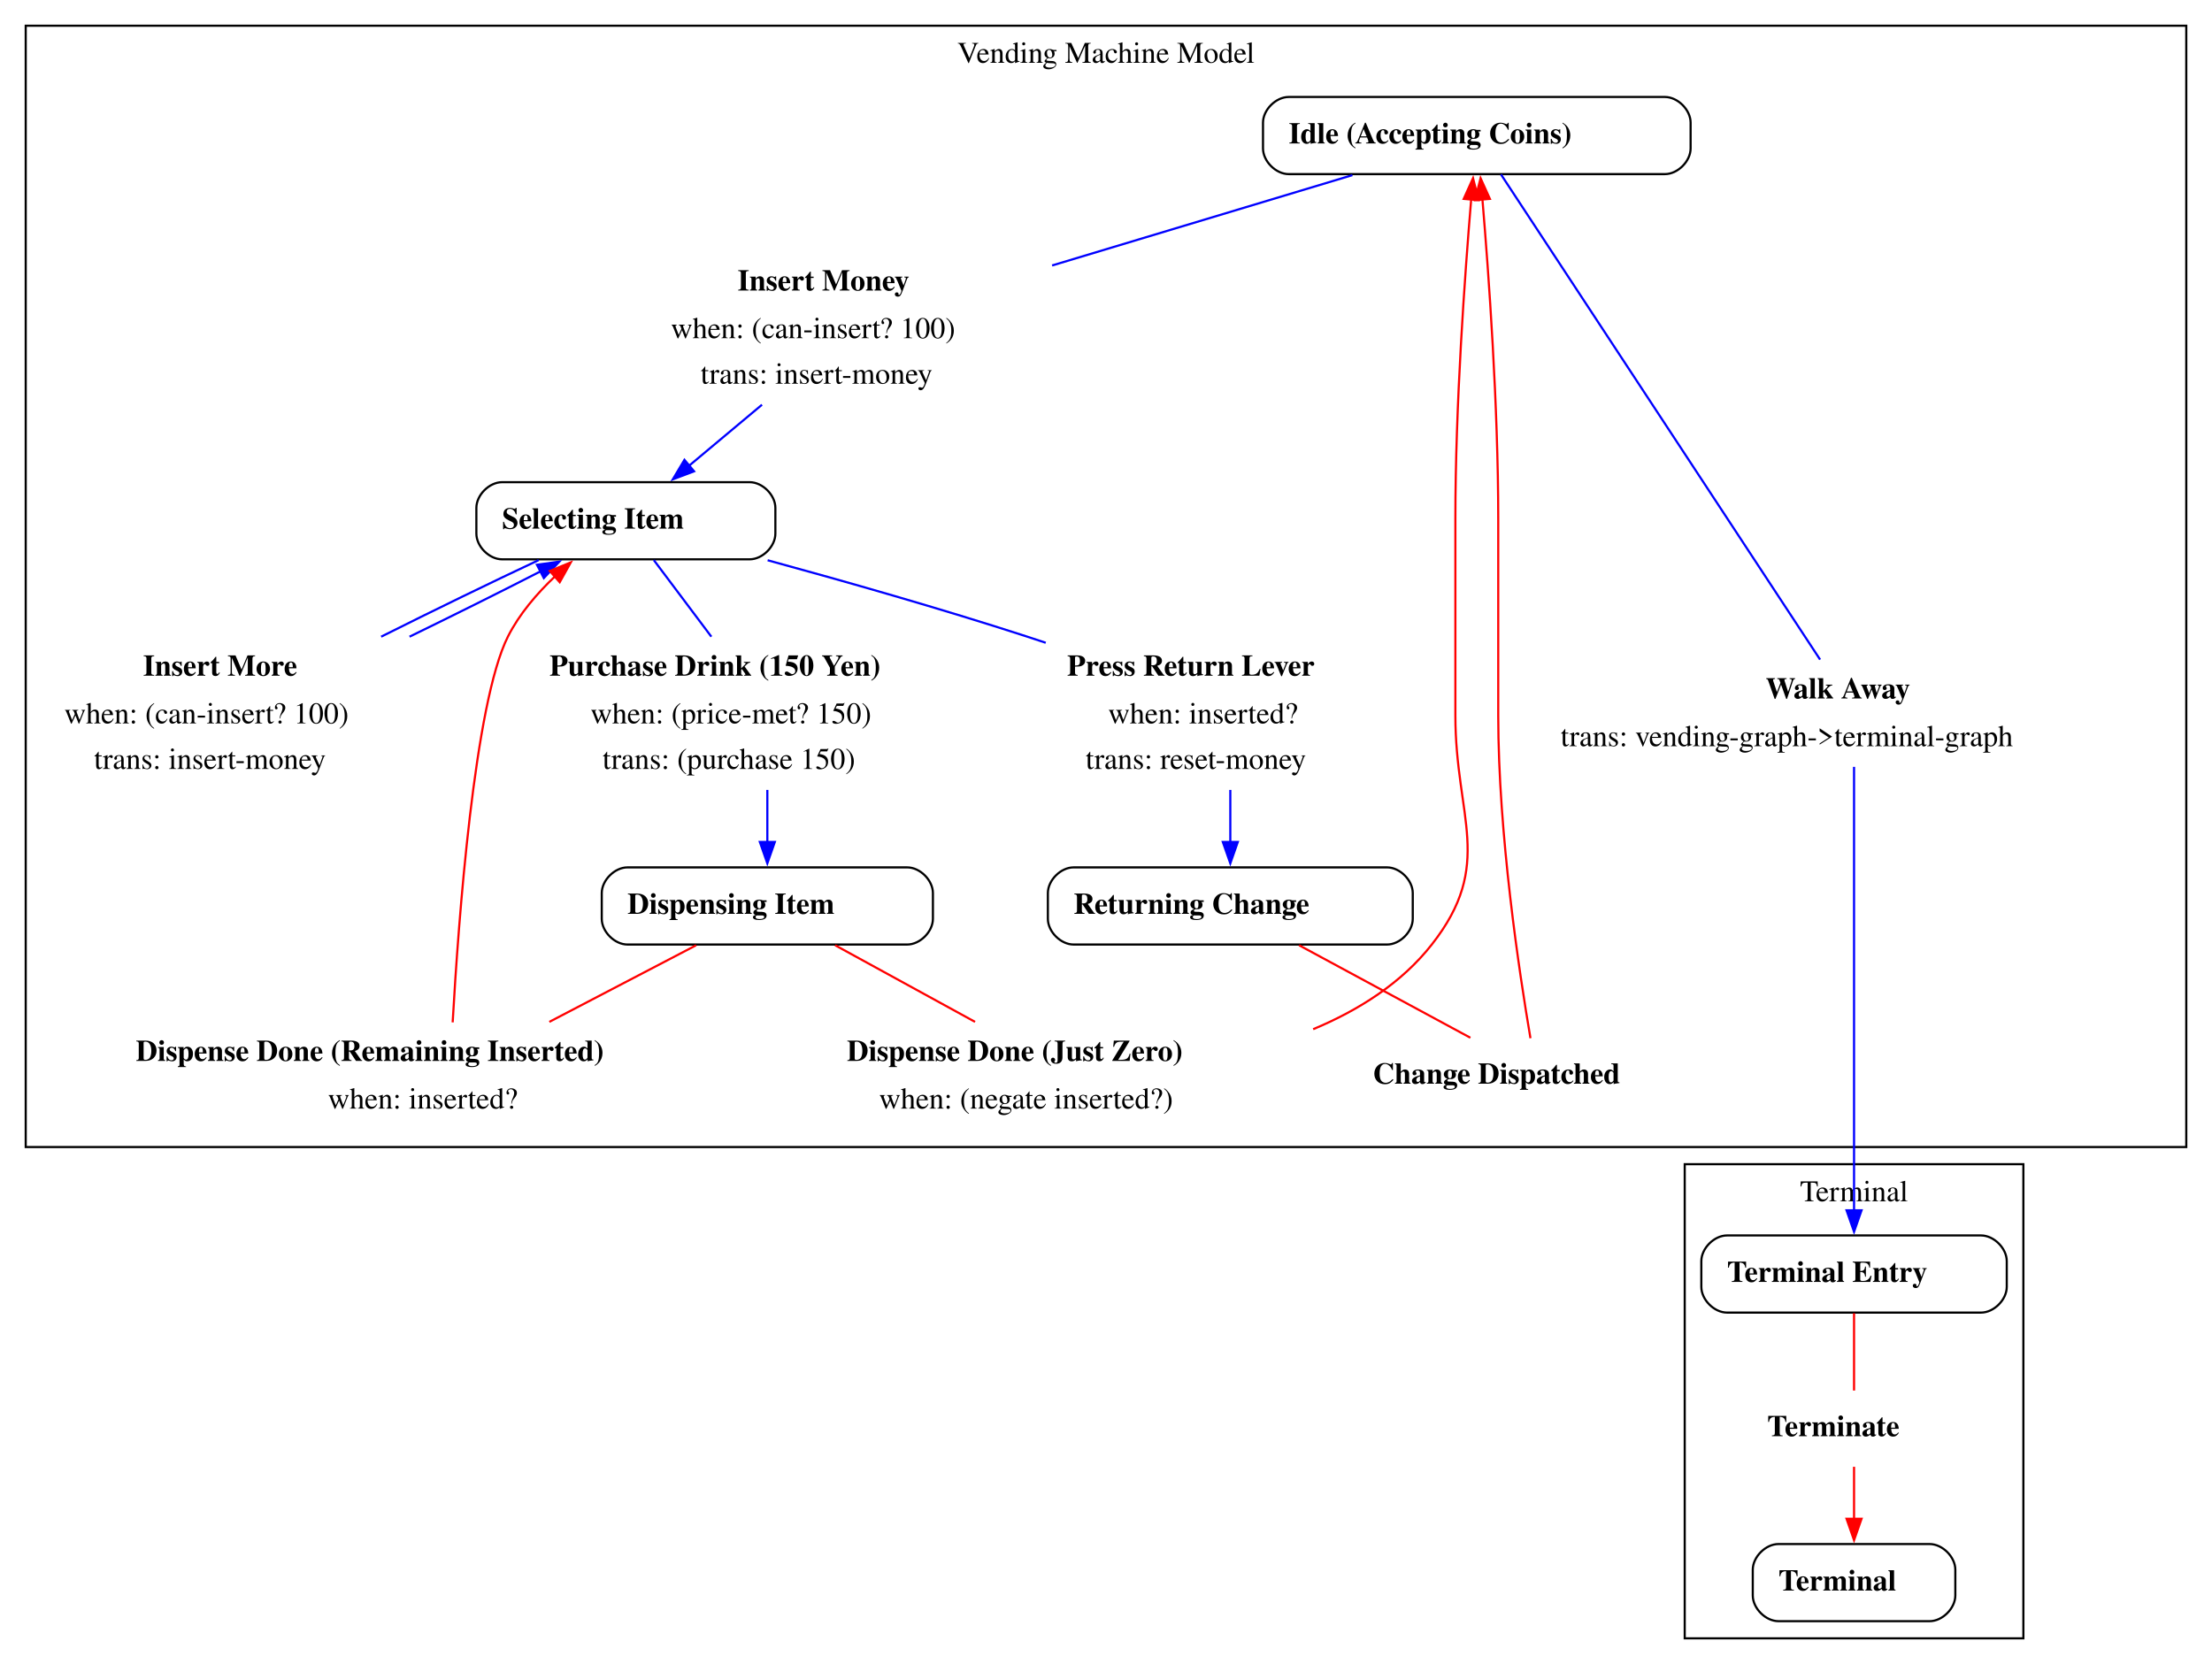
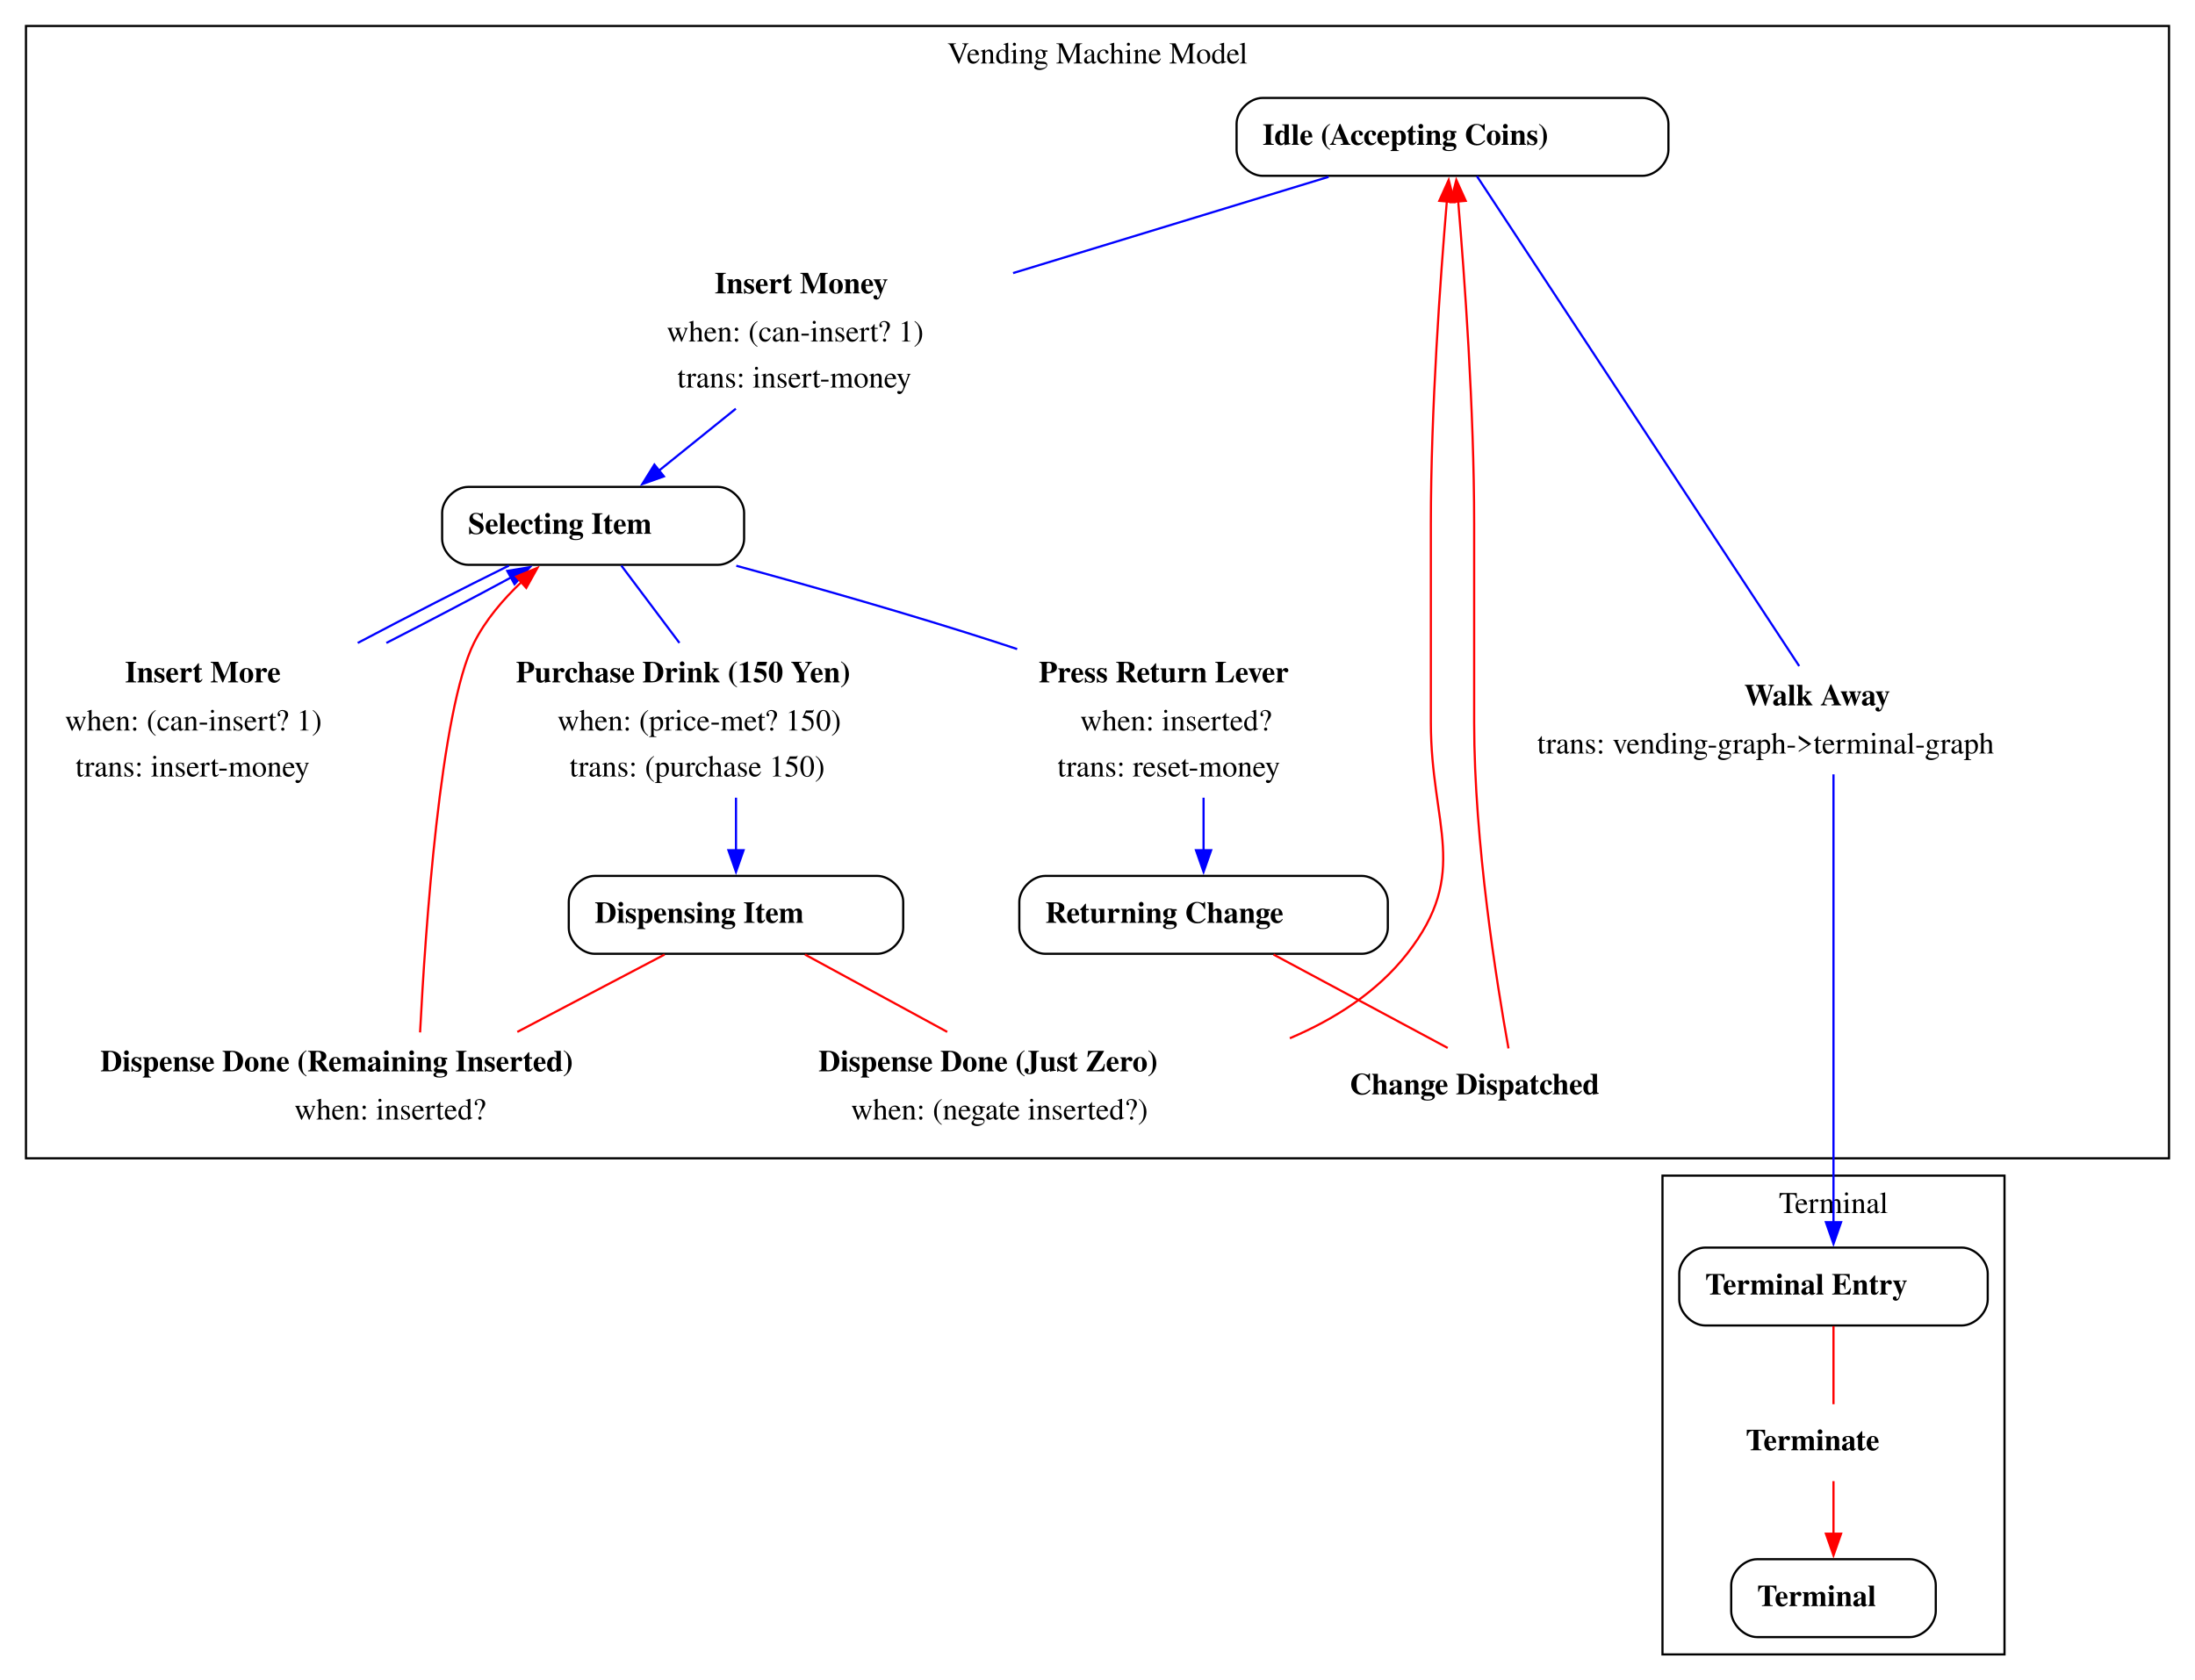
- <svg xmlns="http://www.w3.org/2000/svg" width="1376pt" height="1035pt" viewBox="0.00 0.00 1376.00 1035.00">
+ <svg xmlns="http://www.w3.org/2000/svg" width="1352pt" height="1035pt" viewBox="0.00 0.00 1352.00 1035.00">
  <g id="graph0" class="graph" transform="scale(1.33333 1.33333) rotate(0) translate(4 772.5)">
-     <polygon fill="white" stroke="none" points="-4,4 -4,-772.5 1028,-772.5 1028,4 -4,4" />
+     <polygon fill="white" stroke="none" points="-4,4 -4,-772.5 1010,-772.5 1010,4 -4,4" />
    <g id="clust1" class="cluster">
-       <polygon fill="none" stroke="black" points="782,-8 782,-229.25 940,-229.25 940,-8 782,-8" />
-       <text xml:space="preserve" text-anchor="middle" x="861" y="-211.95" font-family="Times,serif" font-size="14.00">Terminal</text>
+       <polygon fill="none" stroke="black" points="764,-8 764,-229.25 922,-229.25 922,-8 764,-8" />
+       <text xml:space="preserve" text-anchor="middle" x="843" y="-211.95" font-family="Times,serif" font-size="14.00">Terminal</text>
    </g>
    <g id="clust2" class="cluster">
-       <polygon fill="none" stroke="black" points="8,-237.25 8,-760.5 1016,-760.5 1016,-237.25 8,-237.25" />
-       <text xml:space="preserve" text-anchor="middle" x="512" y="-743.2" font-family="Times,serif" font-size="14.00">Vending Machine Model</text>
+       <polygon fill="none" stroke="black" points="8,-237.25 8,-760.5 998,-760.5 998,-237.25 8,-237.25" />
+       <text xml:space="preserve" text-anchor="middle" x="503" y="-743.2" font-family="Times,serif" font-size="14.00">Vending Machine Model</text>
    </g>
    <g id="node1" class="node">
-       <path fill="white" stroke="black" d="M920.25,-196C920.25,-196 801.75,-196 801.75,-196 795.75,-196 789.75,-190 789.75,-184 789.75,-184 789.75,-172 789.75,-172 789.75,-166 795.75,-160 801.75,-160 801.75,-160 920.25,-160 920.25,-160 926.25,-160 932.25,-166 932.25,-172 932.25,-172 932.25,-184 932.25,-184 932.25,-190 926.25,-196 920.25,-196" />
-       <text xml:space="preserve" text-anchor="start" x="801.75" y="-174.32" font-family="Times,serif" font-weight="bold" font-size="14.00">Terminal Entry</text>
+       <path fill="white" stroke="black" d="M902.25,-196C902.25,-196 783.75,-196 783.75,-196 777.75,-196 771.75,-190 771.75,-184 771.75,-184 771.75,-172 771.75,-172 771.75,-166 777.75,-160 783.75,-160 783.75,-160 902.25,-160 902.25,-160 908.25,-160 914.25,-166 914.25,-172 914.25,-172 914.25,-184 914.25,-184 914.25,-190 908.25,-196 902.25,-196" />
+       <text xml:space="preserve" text-anchor="start" x="783.75" y="-174.32" font-family="Times,serif" font-weight="bold" font-size="14.00">Terminal Entry</text>
    </g>
    <g id="node2" class="node">
-       <text xml:space="preserve" text-anchor="start" x="820.5" y="-102.33" font-family="Times,serif" font-weight="bold" font-size="14.00">Terminate</text>
+       <text xml:space="preserve" text-anchor="start" x="802.5" y="-102.33" font-family="Times,serif" font-weight="bold" font-size="14.00">Terminate</text>
    </g>
    <g id="edge17" class="edge">
-       <path fill="none" stroke="red" d="M861,-159.7C861,-148.68 861,-134.5 861,-123.62" />
+       <path fill="none" stroke="red" d="M843,-159.7C843,-148.68 843,-134.5 843,-123.62" />
    </g>
    <g id="node3" class="node">
-       <path fill="white" stroke="black" d="M896.25,-52C896.25,-52 825.75,-52 825.75,-52 819.75,-52 813.75,-46 813.75,-40 813.75,-40 813.75,-28 813.75,-28 813.75,-22 819.75,-16 825.75,-16 825.75,-16 896.25,-16 896.25,-16 902.25,-16 908.25,-22 908.25,-28 908.25,-28 908.25,-40 908.25,-40 908.25,-46 902.25,-52 896.25,-52" />
-       <text xml:space="preserve" text-anchor="start" x="825.75" y="-30.32" font-family="Times,serif" font-weight="bold" font-size="14.00">Terminal</text>
+       <path fill="white" stroke="black" d="M878.25,-52C878.25,-52 807.75,-52 807.75,-52 801.75,-52 795.75,-46 795.75,-40 795.75,-40 795.75,-28 795.75,-28 795.75,-22 801.75,-16 807.75,-16 807.75,-16 878.25,-16 878.25,-16 884.25,-16 890.25,-22 890.25,-28 890.25,-28 890.25,-40 890.25,-40 890.25,-46 884.25,-52 878.25,-52" />
+       <text xml:space="preserve" text-anchor="start" x="807.75" y="-30.32" font-family="Times,serif" font-weight="bold" font-size="14.00">Terminal</text>
    </g>
    <g id="edge18" class="edge">
-       <path fill="none" stroke="red" d="M861,-88.05C861,-80.68 861,-71.84 861,-63.51" />
-       <polygon fill="red" stroke="red" points="864.5,-63.79 861,-53.79 857.5,-63.79 864.5,-63.79" />
+       <path fill="none" stroke="red" d="M843,-88.05C843,-80.68 843,-71.84 843,-63.51" />
+       <polygon fill="red" stroke="red" points="846.5,-63.79 843,-53.79 839.5,-63.79 846.5,-63.79" />
    </g>
    <g id="node4" class="node">
-       <path fill="white" stroke="black" d="M772.75,-727.25C772.75,-727.25 597.25,-727.25 597.25,-727.25 591.25,-727.25 585.25,-721.25 585.25,-715.25 585.25,-715.25 585.25,-703.25 585.25,-703.25 585.25,-697.25 591.25,-691.25 597.25,-691.25 597.25,-691.25 772.75,-691.25 772.75,-691.25 778.75,-691.25 784.75,-697.25 784.75,-703.25 784.75,-703.25 784.75,-715.25 784.75,-715.25 784.75,-721.25 778.75,-727.25 772.75,-727.25" />
-       <text xml:space="preserve" text-anchor="start" x="597.25" y="-705.58" font-family="Times,serif" font-weight="bold" font-size="14.00">Idle (Accepting Coins)</text>
+       <path fill="white" stroke="black" d="M754.75,-727.25C754.75,-727.25 579.25,-727.25 579.25,-727.25 573.25,-727.25 567.25,-721.25 567.25,-715.25 567.25,-715.25 567.25,-703.25 567.25,-703.25 567.25,-697.25 573.25,-691.25 579.25,-691.25 579.25,-691.25 754.75,-691.25 754.75,-691.25 760.75,-691.25 766.75,-697.25 766.75,-703.25 766.75,-703.25 766.75,-715.25 766.75,-715.25 766.75,-721.25 760.75,-727.25 754.75,-727.25" />
+       <text xml:space="preserve" text-anchor="start" x="579.25" y="-705.58" font-family="Times,serif" font-weight="bold" font-size="14.00">Idle (Accepting Coins)</text>
    </g>
    <g id="node5" class="node">
-       <text xml:space="preserve" text-anchor="start" x="340.12" y="-636.95" font-family="Times,serif" font-weight="bold" font-size="14.00">Insert Money</text>
-       <text xml:space="preserve" text-anchor="start" x="309" y="-614.7" font-family="Times,serif" font-size="14.00">when: (can-insert? 100)</text>
-       <text xml:space="preserve" text-anchor="start" x="322.88" y="-593.45" font-family="Times,serif" font-size="14.00">trans: insert-money</text>
+       <text xml:space="preserve" text-anchor="start" x="326.12" y="-636.95" font-family="Times,serif" font-weight="bold" font-size="14.00">Insert Money</text>
+       <text xml:space="preserve" text-anchor="start" x="304" y="-614.7" font-family="Times,serif" font-size="14.00">when: (can-insert? 1)</text>
+       <text xml:space="preserve" text-anchor="start" x="308.88" y="-593.45" font-family="Times,serif" font-size="14.00">trans: insert-money</text>
    </g>
    <g id="edge1" class="edge">
-       <path fill="none" stroke="blue" d="M626.96,-690.78C586.96,-678.75 532.92,-662.48 486.85,-648.62" />
+       <path fill="none" stroke="blue" d="M609.76,-690.78C568.09,-678.07 510.97,-660.64 463.99,-646.31" />
    </g>
    <g id="node6" class="node">
-       <text xml:space="preserve" text-anchor="start" x="819.75" y="-446.57" font-family="Times,serif" font-weight="bold" font-size="14.00">Walk Away</text>
-       <text xml:space="preserve" text-anchor="start" x="724.12" y="-424.32" font-family="Times,serif" font-size="14.00">trans: vending-graph-&gt;terminal-graph</text>
+       <text xml:space="preserve" text-anchor="start" x="801.75" y="-446.57" font-family="Times,serif" font-weight="bold" font-size="14.00">Walk Away</text>
+       <text xml:space="preserve" text-anchor="start" x="706.12" y="-424.32" font-family="Times,serif" font-size="14.00">trans: vending-graph-&gt;terminal-graph</text>
    </g>
    <g id="edge3" class="edge">
-       <path fill="none" stroke="blue" d="M696.28,-691.1C726.63,-644.96 810.09,-518.03 845.16,-464.71" />
+       <path fill="none" stroke="blue" d="M678.28,-691.1C708.63,-644.96 792.09,-518.03 827.16,-464.71" />
    </g>
    <g id="node7" class="node">
-       <path fill="white" stroke="black" d="M345.75,-547.5C345.75,-547.5 230.25,-547.5 230.25,-547.5 224.25,-547.5 218.25,-541.5 218.25,-535.5 218.25,-535.5 218.25,-523.5 218.25,-523.5 218.25,-517.5 224.25,-511.5 230.25,-511.5 230.25,-511.5 345.75,-511.5 345.75,-511.5 351.75,-511.5 357.75,-517.5 357.75,-523.5 357.75,-523.5 357.75,-535.5 357.75,-535.5 357.75,-541.5 351.75,-547.5 345.75,-547.5" />
-       <text xml:space="preserve" text-anchor="start" x="230.25" y="-525.83" font-family="Times,serif" font-weight="bold" font-size="14.00">Selecting Item</text>
+       <path fill="white" stroke="black" d="M327.75,-547.5C327.75,-547.5 212.25,-547.5 212.25,-547.5 206.25,-547.5 200.25,-541.5 200.25,-535.5 200.25,-535.5 200.25,-523.5 200.25,-523.5 200.25,-517.5 206.25,-511.5 212.25,-511.5 212.25,-511.5 327.75,-511.5 327.75,-511.5 333.75,-511.5 339.75,-517.5 339.75,-523.5 339.75,-523.5 339.75,-535.5 339.75,-535.5 339.75,-541.5 333.75,-547.5 327.75,-547.5" />
+       <text xml:space="preserve" text-anchor="start" x="212.25" y="-525.83" font-family="Times,serif" font-weight="bold" font-size="14.00">Selecting Item</text>
    </g>
    <g id="edge2" class="edge">
-       <path fill="none" stroke="blue" d="M351.5,-583.64C340.15,-574.15 328.08,-564.05 317.55,-555.23" />
-       <polygon fill="blue" stroke="blue" points="319.82,-552.57 309.91,-548.83 315.33,-557.93 319.82,-552.57" />
+       <path fill="none" stroke="blue" d="M335.92,-583.64C324.02,-574.05 311.36,-563.84 300.34,-554.96" />
+       <polygon fill="blue" stroke="blue" points="302.7,-552.36 292.71,-548.81 298.3,-557.81 302.7,-552.36" />
    </g>
    <g id="edge4" class="edge">
-       <path fill="none" stroke="blue" d="M861,-414.67C861,-366.67 861,-258.93 861,-207.45" />
-       <polygon fill="blue" stroke="blue" points="864.5,-207.72 861,-197.72 857.5,-207.72 864.5,-207.72" />
+       <path fill="none" stroke="blue" d="M843,-414.67C843,-366.67 843,-258.93 843,-207.45" />
+       <polygon fill="blue" stroke="blue" points="846.5,-207.72 843,-197.72 839.5,-207.72 846.5,-207.72" />
    </g>
    <g id="node8" class="node">
-       <text xml:space="preserve" text-anchor="start" x="62.75" y="-457.2" font-family="Times,serif" font-weight="bold" font-size="14.00">Insert More</text>
-       <text xml:space="preserve" text-anchor="start" x="26" y="-434.95" font-family="Times,serif" font-size="14.00">when: (can-insert? 100)</text>
-       <text xml:space="preserve" text-anchor="start" x="39.88" y="-413.7" font-family="Times,serif" font-size="14.00">trans: insert-money</text>
+       <text xml:space="preserve" text-anchor="start" x="53.75" y="-457.2" font-family="Times,serif" font-weight="bold" font-size="14.00">Insert More</text>
+       <text xml:space="preserve" text-anchor="start" x="26" y="-434.95" font-family="Times,serif" font-size="14.00">when: (can-insert? 1)</text>
+       <text xml:space="preserve" text-anchor="start" x="30.88" y="-413.7" font-family="Times,serif" font-size="14.00">trans: insert-money</text>
    </g>
    <g id="edge5" class="edge">
-       <path fill="none" stroke="blue" d="M247.33,-511.14C225.56,-500.93 198.31,-487.67 173.82,-475.4" />
+       <path fill="none" stroke="blue" d="M231.11,-511.14C210.38,-500.93 184.5,-487.67 161.26,-475.4" />
    </g>
    <g id="node9" class="node">
-       <text xml:space="preserve" text-anchor="start" x="252.38" y="-457.2" font-family="Times,serif" font-weight="bold" font-size="14.00">Purchase Drink (150 Yen)</text>
-       <text xml:space="preserve" text-anchor="start" x="271.5" y="-434.95" font-family="Times,serif" font-size="14.00">when: (price-met? 150)</text>
-       <text xml:space="preserve" text-anchor="start" x="277.12" y="-413.7" font-family="Times,serif" font-size="14.00">trans: (purchase 150)</text>
+       <text xml:space="preserve" text-anchor="start" x="234.38" y="-457.2" font-family="Times,serif" font-weight="bold" font-size="14.00">Purchase Drink (150 Yen)</text>
+       <text xml:space="preserve" text-anchor="start" x="253.5" y="-434.95" font-family="Times,serif" font-size="14.00">when: (price-met? 150)</text>
+       <text xml:space="preserve" text-anchor="start" x="259.12" y="-413.7" font-family="Times,serif" font-size="14.00">trans: (purchase 150)</text>
    </g>
    <g id="edge7" class="edge">
-       <path fill="none" stroke="blue" d="M301.04,-511.14C308.7,-500.93 318.67,-487.67 327.88,-475.4" />
+       <path fill="none" stroke="blue" d="M283.04,-511.14C290.7,-500.93 300.67,-487.67 309.88,-475.4" />
    </g>
    <g id="node10" class="node">
-       <text xml:space="preserve" text-anchor="start" x="493.88" y="-457.2" font-family="Times,serif" font-weight="bold" font-size="14.00">Press Return Lever</text>
-       <text xml:space="preserve" text-anchor="start" x="513" y="-434.95" font-family="Times,serif" font-size="14.00">when: inserted?</text>
-       <text xml:space="preserve" text-anchor="start" x="502.5" y="-413.7" font-family="Times,serif" font-size="14.00">trans: reset-money</text>
+       <text xml:space="preserve" text-anchor="start" x="475.88" y="-457.2" font-family="Times,serif" font-weight="bold" font-size="14.00">Press Return Lever</text>
+       <text xml:space="preserve" text-anchor="start" x="495" y="-434.95" font-family="Times,serif" font-size="14.00">when: inserted?</text>
+       <text xml:space="preserve" text-anchor="start" x="484.5" y="-413.7" font-family="Times,serif" font-size="14.00">trans: reset-money</text>
    </g>
    <g id="edge9" class="edge">
-       <path fill="none" stroke="blue" d="M354.14,-511.07C390.09,-501.26 435.2,-488.42 475,-475.5 477.92,-474.55 480.89,-473.57 483.89,-472.56" />
+       <path fill="none" stroke="blue" d="M336.14,-511.07C372.09,-501.26 417.2,-488.42 457,-475.5 459.92,-474.55 462.89,-473.57 465.89,-472.56" />
    </g>
    <g id="edge6" class="edge">
-       <path fill="none" stroke="blue" d="M187.06,-475.4C208.13,-485.66 230.11,-496.61 248.18,-505.89" />
-       <polygon fill="blue" stroke="blue" points="246.5,-508.96 256.99,-510.44 249.72,-502.74 246.5,-508.96" />
+       <path fill="none" stroke="blue" d="M174.49,-475.4C194.33,-485.56 214.98,-496.4 232.02,-505.63" />
+       <polygon fill="blue" stroke="blue" points="230.33,-508.69 240.79,-510.41 233.69,-502.55 230.33,-508.69" />
    </g>
    <g id="node11" class="node">
-       <path fill="white" stroke="black" d="M419.25,-367.75C419.25,-367.75 288.75,-367.75 288.75,-367.75 282.75,-367.75 276.75,-361.75 276.75,-355.75 276.75,-355.75 276.75,-343.75 276.75,-343.75 276.75,-337.75 282.75,-331.75 288.75,-331.75 288.75,-331.75 419.25,-331.75 419.25,-331.75 425.25,-331.75 431.25,-337.75 431.25,-343.75 431.25,-343.75 431.25,-355.75 431.25,-355.75 431.25,-361.75 425.25,-367.75 419.25,-367.75" />
-       <text xml:space="preserve" text-anchor="start" x="288.75" y="-346.07" font-family="Times,serif" font-weight="bold" font-size="14.00">Dispensing Item</text>
+       <path fill="white" stroke="black" d="M401.25,-367.75C401.25,-367.75 270.75,-367.75 270.75,-367.75 264.75,-367.75 258.75,-361.75 258.75,-355.75 258.75,-355.75 258.75,-343.75 258.75,-343.75 258.75,-337.75 264.75,-331.75 270.75,-331.75 270.75,-331.75 401.25,-331.75 401.25,-331.75 407.25,-331.75 413.25,-337.75 413.25,-343.75 413.25,-343.75 413.25,-355.75 413.25,-355.75 413.25,-361.75 407.25,-367.75 401.25,-367.75" />
+       <text xml:space="preserve" text-anchor="start" x="270.75" y="-346.07" font-family="Times,serif" font-weight="bold" font-size="14.00">Dispensing Item</text>
    </g>
    <g id="edge8" class="edge">
-       <path fill="none" stroke="blue" d="M354,-403.89C354,-395.83 354,-387.34 354,-379.57" />
-       <polygon fill="blue" stroke="blue" points="357.5,-379.62 354,-369.62 350.5,-379.62 357.5,-379.62" />
+       <path fill="none" stroke="blue" d="M336,-403.89C336,-395.83 336,-387.34 336,-379.57" />
+       <polygon fill="blue" stroke="blue" points="339.5,-379.62 336,-369.62 332.5,-379.62 339.5,-379.62" />
    </g>
    <g id="node14" class="node">
-       <path fill="white" stroke="black" d="M643.12,-367.75C643.12,-367.75 496.88,-367.75 496.88,-367.75 490.88,-367.75 484.88,-361.75 484.88,-355.75 484.88,-355.75 484.88,-343.75 484.88,-343.75 484.88,-337.75 490.88,-331.75 496.88,-331.75 496.88,-331.75 643.12,-331.75 643.12,-331.75 649.12,-331.75 655.12,-337.75 655.12,-343.75 655.12,-343.75 655.12,-355.75 655.12,-355.75 655.12,-361.75 649.12,-367.75 643.12,-367.75" />
-       <text xml:space="preserve" text-anchor="start" x="496.88" y="-346.07" font-family="Times,serif" font-weight="bold" font-size="14.00">Returning Change</text>
+       <path fill="white" stroke="black" d="M625.12,-367.75C625.12,-367.75 478.88,-367.75 478.88,-367.75 472.88,-367.75 466.88,-361.75 466.88,-355.75 466.88,-355.75 466.88,-343.75 466.88,-343.75 466.88,-337.75 472.88,-331.75 478.88,-331.75 478.88,-331.75 625.12,-331.75 625.12,-331.75 631.12,-331.75 637.12,-337.75 637.12,-343.75 637.12,-343.75 637.12,-355.75 637.12,-355.75 637.12,-361.75 631.12,-367.75 625.12,-367.75" />
+       <text xml:space="preserve" text-anchor="start" x="478.88" y="-346.07" font-family="Times,serif" font-weight="bold" font-size="14.00">Returning Change</text>
    </g>
    <g id="edge10" class="edge">
-       <path fill="none" stroke="blue" d="M570,-403.89C570,-395.83 570,-387.34 570,-379.57" />
-       <polygon fill="blue" stroke="blue" points="573.5,-379.62 570,-369.62 566.5,-379.62 573.5,-379.62" />
+       <path fill="none" stroke="blue" d="M552,-403.89C552,-395.83 552,-387.34 552,-379.57" />
+       <polygon fill="blue" stroke="blue" points="555.5,-379.62 552,-369.62 548.5,-379.62 555.5,-379.62" />
    </g>
    <g id="node12" class="node">
-       <text xml:space="preserve" text-anchor="start" x="59.38" y="-277.45" font-family="Times,serif" font-weight="bold" font-size="14.00">Dispense Done (Remaining Inserted)</text>
-       <text xml:space="preserve" text-anchor="start" x="149" y="-255.2" font-family="Times,serif" font-size="14.00">when: inserted?</text>
+       <text xml:space="preserve" text-anchor="start" x="42.38" y="-277.45" font-family="Times,serif" font-weight="bold" font-size="14.00">Dispense Done (Remaining Inserted)</text>
+       <text xml:space="preserve" text-anchor="start" x="132" y="-255.2" font-family="Times,serif" font-size="14.00">when: inserted?</text>
    </g>
    <g id="edge11" class="edge">
-       <path fill="none" stroke="red" d="M320.79,-331.41C300.59,-320.87 274.49,-307.25 252.29,-295.66" />
+       <path fill="none" stroke="red" d="M303.01,-331.41C282.95,-320.87 257.03,-307.25 234.98,-295.66" />
    </g>
    <g id="node13" class="node">
-       <text xml:space="preserve" text-anchor="start" x="391.12" y="-277.45" font-family="Times,serif" font-weight="bold" font-size="14.00">Dispense Done (Just Zero)</text>
-       <text xml:space="preserve" text-anchor="start" x="406.12" y="-255.2" font-family="Times,serif" font-size="14.00">when: (negate inserted?)</text>
+       <text xml:space="preserve" text-anchor="start" x="374.12" y="-277.45" font-family="Times,serif" font-weight="bold" font-size="14.00">Dispense Done (Just Zero)</text>
+       <text xml:space="preserve" text-anchor="start" x="389.12" y="-255.2" font-family="Times,serif" font-size="14.00">when: (negate inserted?)</text>
    </g>
    <g id="edge13" class="edge">
-       <path fill="none" stroke="red" d="M385.64,-331.41C404.89,-320.87 429.75,-307.25 450.9,-295.66" />
+       <path fill="none" stroke="red" d="M367.87,-331.41C387.25,-320.87 412.28,-307.25 433.59,-295.66" />
    </g>
    <g id="edge12" class="edge">
-       <path fill="none" stroke="red" d="M207.19,-295.43C209.85,-342.32 217.29,-444.41 233,-475.5 238.29,-485.97 246.5,-495.54 254.97,-503.58" />
-       <polygon fill="red" stroke="red" points="252.5,-506.06 262.3,-510.07 257.14,-500.82 252.5,-506.06" />
+       <path fill="none" stroke="red" d="M190.06,-295.43C192.47,-342.31 199.38,-444.39 215,-475.5 220.27,-485.99 228.46,-495.56 236.94,-503.59" />
+       <polygon fill="red" stroke="red" points="234.47,-506.08 244.27,-510.09 239.11,-500.84 234.47,-506.08" />
    </g>
    <g id="edge14" class="edge">
-       <path fill="none" stroke="red" d="M608.66,-292.24C629.92,-301.11 649.86,-313.74 664,-331.75 693.48,-369.31 675,-390.87 675,-438.62 675,-530.5 675,-530.5 675,-530.5 675,-583.17 679.43,-644.48 682.39,-679.59" />
-       <polygon fill="red" stroke="red" points="678.89,-679.69 683.24,-689.35 685.86,-679.09 678.89,-679.69" />
+       <path fill="none" stroke="red" d="M591.86,-292.73C612.67,-301.57 632.15,-314.07 646,-331.75 675.45,-369.34 657,-390.87 657,-438.62 657,-530.5 657,-530.5 657,-530.5 657,-583.17 661.43,-644.48 664.39,-679.59" />
+       <polygon fill="red" stroke="red" points="660.89,-679.69 665.24,-689.35 667.86,-679.09 660.89,-679.69" />
    </g>
    <g id="node15" class="node">
-       <text xml:space="preserve" text-anchor="start" x="636.5" y="-266.82" font-family="Times,serif" font-weight="bold" font-size="14.00">Change Dispatched</text>
+       <text xml:space="preserve" text-anchor="start" x="619.5" y="-266.82" font-family="Times,serif" font-weight="bold" font-size="14.00">Change Dispatched</text>
    </g>
    <g id="edge15" class="edge">
-       <path fill="none" stroke="red" d="M602.09,-331.41C625.97,-318.51 658.38,-301.01 682,-288.25" />
+       <path fill="none" stroke="red" d="M584.32,-331.41C608.36,-318.51 641,-301.01 664.78,-288.25" />
    </g>
    <g id="edge16" class="edge">
-       <path fill="none" stroke="red" d="M710.03,-288.04C704.92,-317.98 695,-383.18 695,-438.62 695,-530.5 695,-530.5 695,-530.5 695,-583.17 690.57,-644.48 687.61,-679.59" />
-       <polygon fill="red" stroke="red" points="684.14,-679.09 686.76,-689.35 691.11,-679.69 684.14,-679.09" />
+       <path fill="none" stroke="red" d="M692.86,-288.03C687.47,-317.96 677,-383.14 677,-438.62 677,-530.5 677,-530.5 677,-530.5 677,-583.17 672.57,-644.48 669.61,-679.59" />
+       <polygon fill="red" stroke="red" points="666.14,-679.09 668.76,-689.35 673.11,-679.69 666.14,-679.09" />
    </g>
  </g>
</svg>
